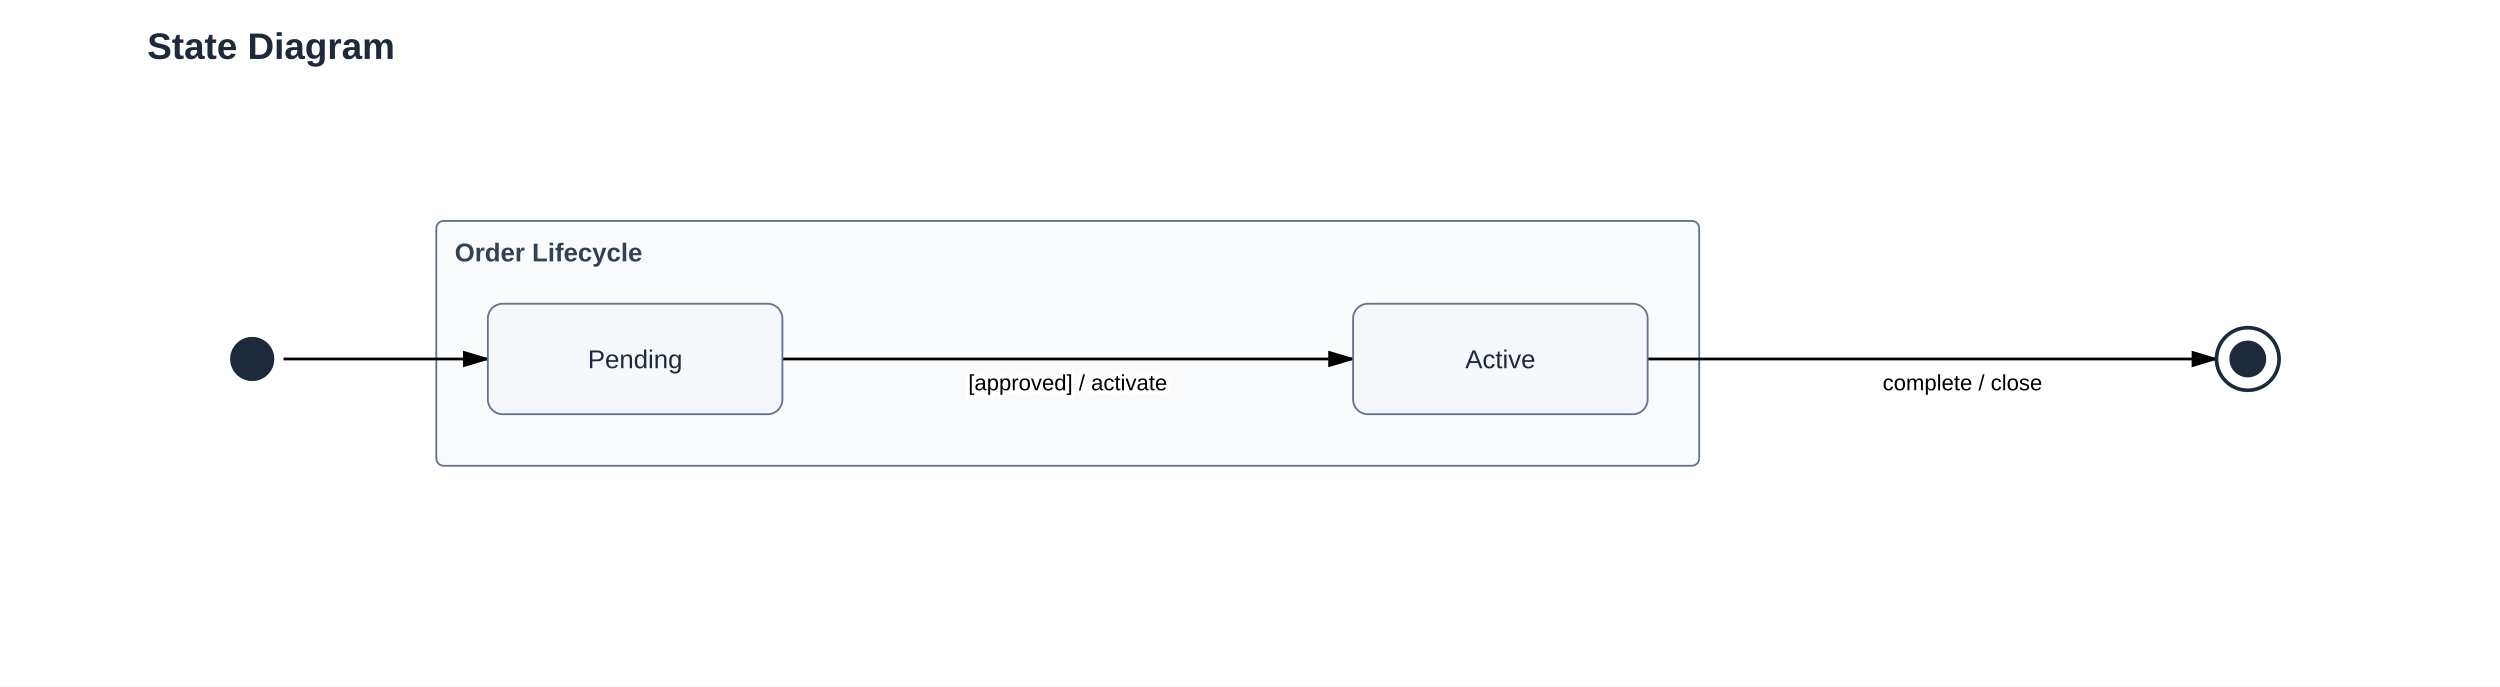
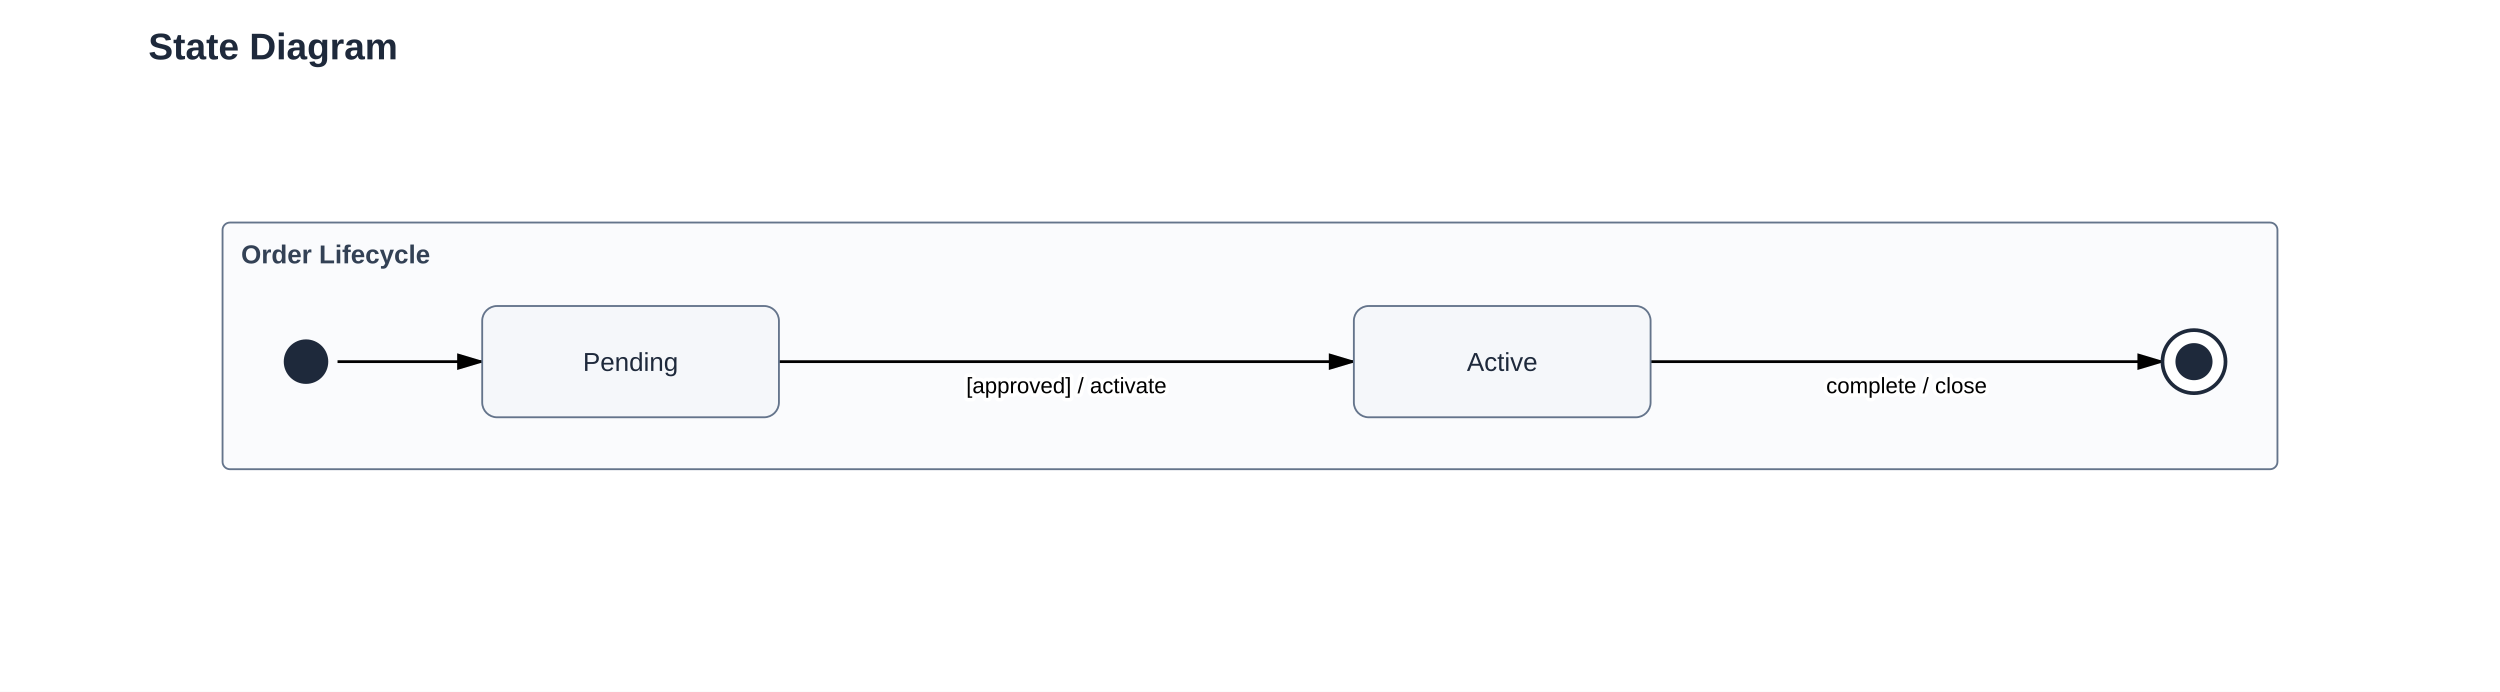
- <svg xmlns="http://www.w3.org/2000/svg" width="1358" height="373" viewBox="0 0 1358 373">
+ <svg xmlns="http://www.w3.org/2000/svg" width="1348" height="373" viewBox="0 0 1348 373">
  <defs>
    <marker id="arrow" markerWidth="10" markerHeight="10" refX="9" refY="3" orient="auto">
      <path d="M0,0 L10,3 L0,6 z" fill="#000000" />
    </marker>
    <marker id="triangle" markerWidth="12" markerHeight="12" refX="10" refY="6" orient="auto">
      <path d="M0,0 L12,6 L0,12 z" fill="white" stroke="#000000" />
    </marker>
    <marker id="diamondFilled" markerWidth="14" markerHeight="14" refX="7" refY="7" orient="auto">
      <path d="M0,7 L7,0 L14,7 L7,14 z" fill="#000000" />
    </marker>
    <marker id="diamondOpen" markerWidth="14" markerHeight="14" refX="7" refY="7" orient="auto">
      <path d="M0,7 L7,0 L14,7 L7,14 z" fill="white" stroke="#000000" />
    </marker>
    <marker id="erOne" markerWidth="12" markerHeight="14" refX="2" refY="7" orient="auto">
      <path d="M2,1V13 M6,1V13" stroke="#000" />
    </marker>
    <marker id="erMany" markerWidth="14" markerHeight="14" refX="2" refY="7" orient="auto">
      <path d="M2,7L12,1 M2,7L12,7 M2,7L12,13" stroke="#000" fill="none" />
    </marker>
    <marker id="erZeroOne" markerWidth="18" markerHeight="14" refX="2" refY="7" orient="auto">
      <circle cx="5" cy="7" r="3" fill="white" stroke="#000" />
      <path d="M11,1V13" stroke="#000" />
    </marker>
-     <marker id="erZeroMany" markerWidth="20" markerHeight="14" refX="2" refY="7" orient="auto">
+     <marker id="erZeroMany" markerWidth="20" markerHeight="20" refX="2" refY="7" orient="auto">
      <circle cx="4" cy="7" r="3" fill="white" stroke="#000" />
      <path d="M9,7L19,1 M9,7L19,7 M9,7L19,13" stroke="#000" fill="none" />
    </marker>
    <marker id="erOneMany" markerWidth="20" markerHeight="14" refX="2" refY="7" orient="auto">
      <path d="M3,1V13 M8,7L18,1 M8,7L18,7 M8,7L18,13" stroke="#000" fill="none" />
    </marker>
  </defs>
  <rect width="100%" height="100%" fill="#FFFFFF" />
  <text x="80" y="32" font-family="Arial" font-size="20" font-weight="bold" fill="#1E293B">State Diagram</text>
  <g>
-     <rect x="237" y="120" width="686" height="133" rx="4" fill="#F8FAFC" fill-opacity="0.72" stroke="#64748B" />
-     <text x="247" y="142" font-family="Arial" font-size="14" font-weight="bold" fill="#334155">Order Lifecycle</text>
+     <rect x="120" y="120" width="1108" height="133" rx="4" fill="#F8FAFC" fill-opacity="0.72" stroke="#64748B" />
+     <text x="130" y="142" font-family="Arial" font-size="14" font-weight="bold" fill="#334155">Order Lifecycle</text>
  </g>
-   <path d="M 154 195 L 232 195 L 265 195" fill="none" stroke="#000000" stroke-width="1.5" marker-end="url(#arrow)" />
-   <path d="M 425 195 L 735 195" fill="none" stroke="#000000" stroke-width="1.5" marker-end="url(#arrow)" />
-   <text x="580" y="212" text-anchor="middle" font-family="Arial" font-size="12" fill="#000000" paint-order="stroke" stroke="white" stroke-width="4" stroke-linejoin="round">[approved] / activate</text>
-   <path d="M 895 195 L 928 195 L 1204 195" fill="none" stroke="#000000" stroke-width="1.5" marker-end="url(#arrow)" />
-   <text x="1066" y="212" text-anchor="middle" font-family="Arial" font-size="12" fill="#000000" paint-order="stroke" stroke="white" stroke-width="4" stroke-linejoin="round">complete / close</text>
+   <path d="M 182 195 L 260 195" fill="none" stroke="#000000" stroke-width="1.5" marker-end="url(#arrow)" />
+   <path d="M 420 195 L 730 195" fill="none" stroke="#000000" stroke-width="1.5" marker-end="url(#arrow)" />
+   <text x="575" y="212" text-anchor="middle" font-family="Arial" font-size="12" fill="#000000" paint-order="stroke" stroke="white" stroke-width="4" stroke-linejoin="round">[approved] / activate</text>
+   <path d="M 890 195 L 1166 195" fill="none" stroke="#000000" stroke-width="1.5" marker-end="url(#arrow)" />
+   <text x="1028" y="212" text-anchor="middle" font-family="Arial" font-size="12" fill="#000000" paint-order="stroke" stroke="white" stroke-width="4" stroke-linejoin="round">complete / close</text>
  <g>
-     <circle cx="137" cy="195" r="12" fill="#1E293B" />
+     <circle cx="165" cy="195" r="12" fill="#1E293B" />
  </g>
  <g>
-     <circle cx="1221" cy="195" r="17" fill="white" stroke="#1E293B" stroke-width="2" />
-     <circle cx="1221" cy="195" r="10" fill="#1E293B" />
-   </g>
-   <g>
-     <rect x="265" y="165" width="160" height="60" rx="8" fill="#F5F7FA" stroke="#64748B" />
-     <text x="345" y="200" text-anchor="middle" font-family="Arial" font-size="14" fill="#1E293B">
-       <tspan x="345" dy="0">Pending</tspan>
+     <rect x="260" y="165" width="160" height="60" rx="8" fill="#F5F7FA" stroke="#64748B" />
+     <text x="340" y="200" text-anchor="middle" font-family="Arial" font-size="14" fill="#1E293B">
+       <tspan x="340" dy="0">Pending</tspan>
    </text>
  </g>
  <g>
-     <rect x="735" y="165" width="160" height="60" rx="8" fill="#F5F7FA" stroke="#64748B" />
-     <text x="815" y="200" text-anchor="middle" font-family="Arial" font-size="14" fill="#1E293B">
-       <tspan x="815" dy="0">Active</tspan>
+     <rect x="730" y="165" width="160" height="60" rx="8" fill="#F5F7FA" stroke="#64748B" />
+     <text x="810" y="200" text-anchor="middle" font-family="Arial" font-size="14" fill="#1E293B">
+       <tspan x="810" dy="0">Active</tspan>
    </text>
  </g>
+   <g>
+     <circle cx="1183" cy="195" r="17" fill="white" stroke="#1E293B" stroke-width="2" />
+     <circle cx="1183" cy="195" r="10" fill="#1E293B" />
+   </g>
</svg>
